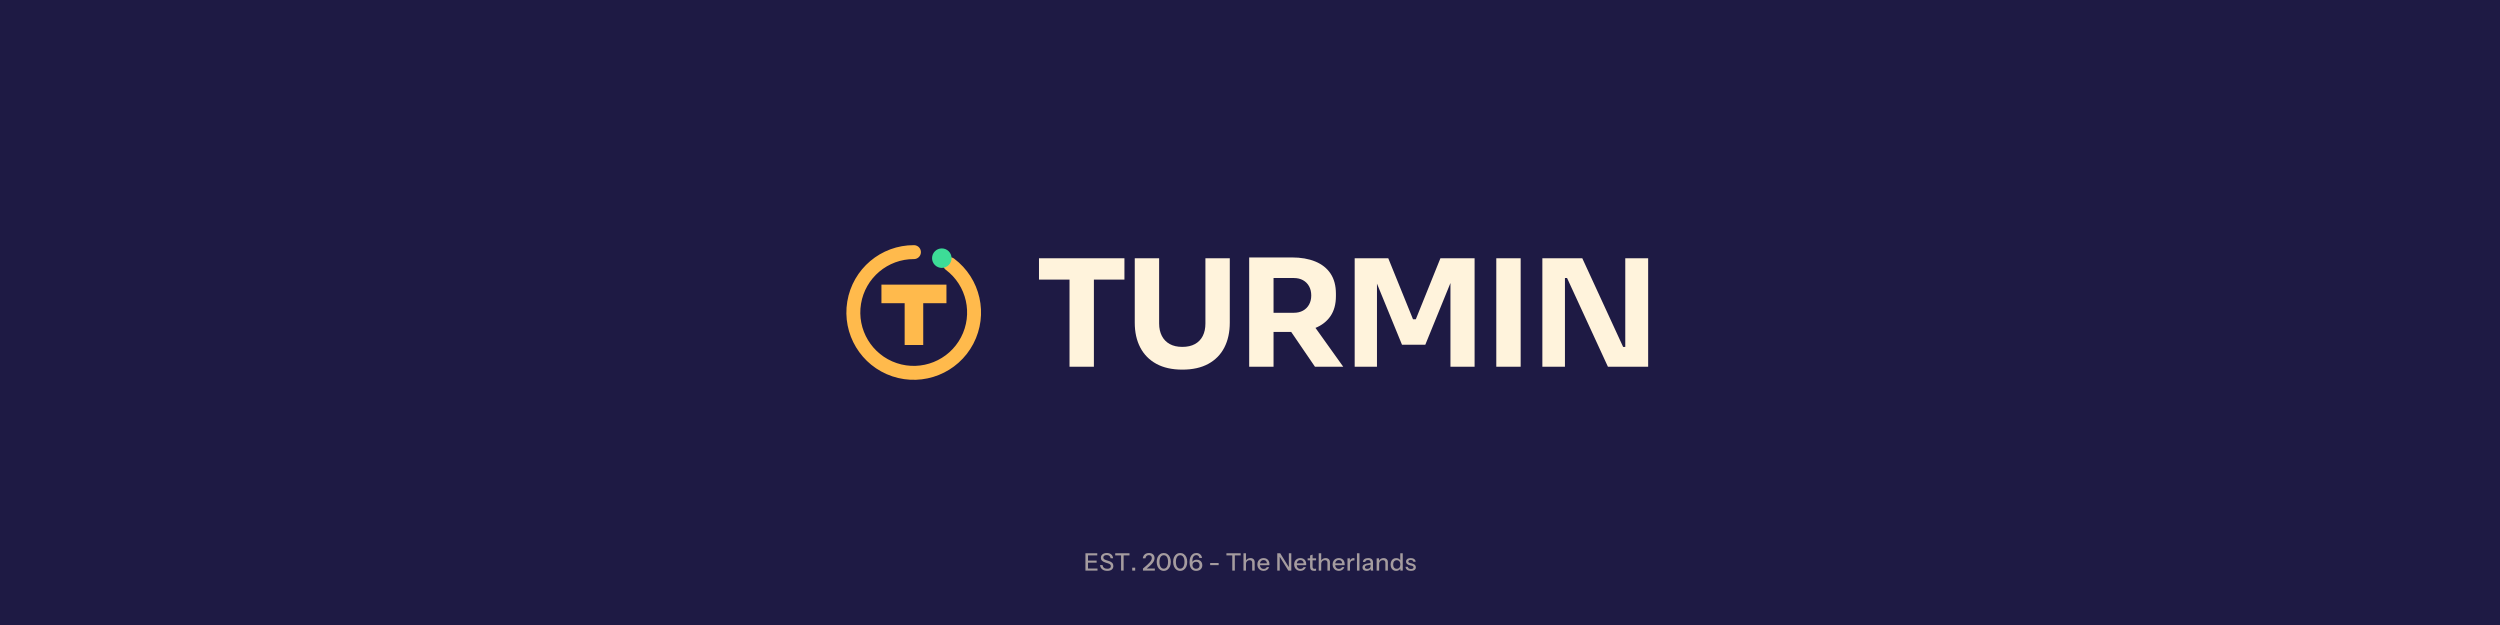
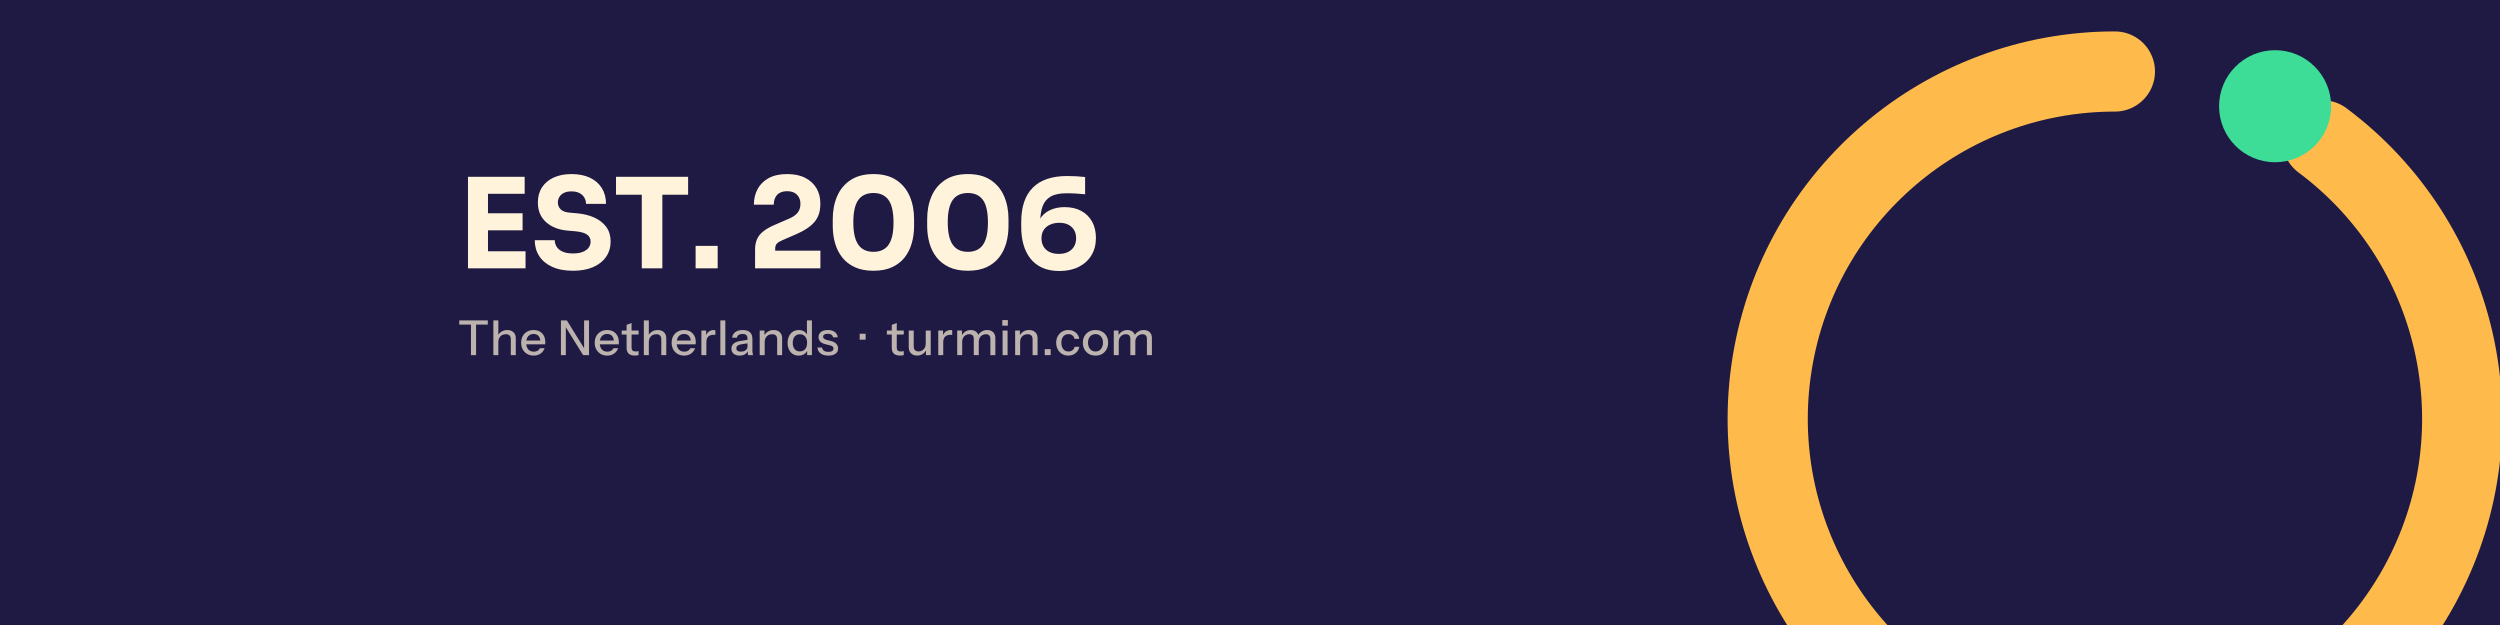
<svg xmlns="http://www.w3.org/2000/svg" viewBox="0 0 1584 396" width="1584" height="396" role="img" aria-label="Turmin">
  <rect width="1584" height="396" fill="#1E1A44" />
-   <g transform="translate(532.00 150.92) scale(0.09415)">
-     <g transform="translate(0.00 0.00) scale(15.625)">
-       <path fill="none" stroke="#FFBA4C" stroke-width="6" stroke-linecap="round" d="M47.5 11.2A26 26 0 1 1 32 6" />
-       <circle cx="44" cy="8.6" r="4.2" fill="#3DDC97" />
-       <path fill="#FFBA4C" d="M18 20H46V28H36V46H28V28H18Z" />
-     </g>
-     <path fill="#FFF3DC" transform="translate(1320 865.0)" d="M227.0 0.0V-606.5H391.0V0.0ZM21.5 -586.5V-730.0H596.5V-586.5ZM986.25 19.5Q882.75 19.5 811.5 -19.375Q740.25 -58.25 703.125 -129.25Q666.0 -200.25 666.0 -296.75V-730.0H830.0V-290.75Q830.0 -243.25 848.25 -207.625Q866.5 -172.0 901.25 -152.75Q936.0 -133.5 986.25 -133.5Q1036.5 -133.5 1071.125 -152.625Q1105.75 -171.75 1123.625 -207.0Q1141.5 -242.25 1141.5 -290.75V-730.0H1305.5V-296.75Q1305.5 -200.25 1268.875 -129.25Q1232.25 -58.25 1161.125 -19.375Q1090.0 19.5 986.25 19.5ZM1436.0 0.0V-735.5H1600.0V0.0ZM1878.75 0.0 1664.5 -313.75H1844.75L2069.0 0.0ZM1555.5 -234.0V-363.0H1735.75Q1772.0 -363.0 1798.25 -377.5Q1824.5 -392.0 1839.125 -418.375Q1853.75 -444.75 1853.75 -479.5Q1853.75 -515.0 1839.125 -541.375Q1824.5 -567.75 1798.25 -582.375Q1772.0 -597.0 1735.75 -597.0H1555.5V-735.5H1723.0Q1814.25 -735.5 1881.0 -708.125Q1947.75 -680.75 1983.75 -626.625Q2019.75 -572.5 2019.75 -491.25V-475.25Q2019.75 -394.0 1983.25 -340.625Q1946.75 -287.25 1880.5 -260.625Q1814.25 -234.0 1723.0 -234.0ZM2146.0 0.0V-730.0H2372.0L2538.5 -319.5H2557.5L2723.0 -730.0H2953.0V0.0H2790.5V-623.0L2814.0 -621.0L2621.25 -148.0H2464.5L2270.75 -621.0L2296.0 -623.0V0.0ZM3099.0 0.0V-730.0H3263.0V0.0ZM3409.0 0.0V-730.0H3677.75L3952.75 -133.0H3987.0L3967.0 -115.0V-730.0H4121.0V0.0H3850.25L3575.25 -597.0H3541.0L3561.0 -615.0V0.0Z" />
-   </g>
-   <path fill="#FFF3DC" fill-opacity="0.6" transform="translate(686.60 361.55) scale(0.01528)" d="M74.001 0.0V-720.0H179.999V0.0ZM126 0.0V-87.332H574V0.0ZM126 -329.334V-416H538.333V-329.334ZM126 -632.668V-720.0H564.666V-632.668ZM979.333 9.0Q848.667 9.0 771 -53.167Q693.334 -115.333 680 -230.0H782.666Q792.332 -155.333 843.332 -116.166Q894.333 -76.999 981 -76.999Q1053.667 -76.999 1091.167 -103.999Q1128.667 -130.999 1128.667 -181.333Q1128.667 -225.667 1104 -252.167Q1079.333 -278.667 1025 -295.667L899.667 -336.001Q804 -367.001 758.834 -414.167Q713.667 -461.334 713.667 -533.334Q713.667 -593.667 744.167 -637.833Q774.667 -682 830.333 -706.5Q886 -731.0 960 -731.0Q1073.999 -731.0 1142.332 -673.5Q1210.665 -616 1220.665 -514.0H1118Q1106 -581.667 1066.167 -613.334Q1026.333 -645.001 955.666 -645.001Q890.333 -645.001 853.332 -619.001Q816.332 -593 816.332 -546.333Q816.332 -507.666 840.666 -482.5Q864.999 -457.333 922.333 -438.999L1052.999 -396.666Q1144.332 -367.666 1187.832 -317.833Q1231.332 -267.999 1231.332 -191.666Q1231.332 -95.666 1165.332 -43.333Q1099.333 9.0 979.333 9.0ZM1552 0.0V-632.668H1309V-720.0H1900.999V-632.668H1657.999V0.0ZM2013.667 0.0V-123.665H2137.332V0.0ZM2460 0.0V-86.666Q2565 -172.999 2635.501 -237.166Q2706.001 -301.333 2748.167 -351Q2790.334 -400.666 2808.334 -442Q2826.334 -483.333 2826.334 -523.667Q2826.334 -579.667 2793.834 -611.167Q2761.334 -642.668 2704 -642.668Q2644.666 -642.668 2607.666 -608.334Q2570.666 -574 2562.332 -511.0H2453.667Q2464 -610.333 2531.667 -670.167Q2599.333 -730.0 2710 -730.0Q2816 -730.0 2877.666 -674.167Q2939.333 -618.334 2939.333 -520.334Q2939.333 -469.667 2920.833 -420.334Q2902.333 -371 2859.999 -317.333Q2817.666 -263.667 2747.499 -199.166Q2677.332 -134.666 2573.332 -52.999L2548.332 -87.332H2951.999V0.0ZM3321.667 10.0Q3235 10.0 3169.167 -37.5Q3103.334 -85.0 3066.334 -169.5Q3029.334 -254.0 3029.334 -363.0Q3029.334 -472.0 3066 -554.5Q3102.667 -637.0 3168.833 -683.5Q3235 -730.0 3321.667 -730.0Q3408.666 -730.0 3474.333 -683.5Q3539.999 -637.0 3576.999 -554.5Q3613.999 -472.0 3613.999 -363.0Q3613.999 -253.0 3576.999 -169.0Q3539.999 -85.0 3474.166 -37.5Q3408.333 10.0 3321.667 10.0ZM3321.667 -80.666Q3379.333 -80.666 3419 -116.332Q3458.667 -151.999 3479.334 -215.666Q3500.001 -279.333 3500.001 -364.0Q3500.001 -448.001 3479.667 -510.001Q3459.334 -572.001 3419.667 -605.668Q3380 -639.334 3321.667 -639.334Q3263.333 -639.334 3223.666 -605.168Q3183.999 -571.001 3163.666 -509.334Q3143.332 -447.667 3143.332 -364.0Q3143.332 -278.999 3163.999 -214.999Q3184.666 -150.999 3224.499 -115.832Q3264.333 -80.666 3321.667 -80.666ZM4002.667 10.0Q3916 10.0 3850.167 -37.5Q3784.334 -85.0 3747.334 -169.5Q3710.334 -254.0 3710.334 -363.0Q3710.334 -472.0 3747 -554.5Q3783.667 -637.0 3849.833 -683.5Q3916 -730.0 4002.667 -730.0Q4089.666 -730.0 4155.333 -683.5Q4220.999 -637.0 4257.999 -554.5Q4294.999 -472.0 4294.999 -363.0Q4294.999 -253.0 4257.999 -169.0Q4220.999 -85.0 4155.166 -37.5Q4089.333 10.0 4002.667 10.0ZM4002.667 -80.666Q4060.333 -80.666 4100 -116.332Q4139.667 -151.999 4160.334 -215.666Q4181.001 -279.333 4181.001 -364.0Q4181.001 -448.001 4160.667 -510.001Q4140.334 -572.001 4100.667 -605.668Q4061 -639.334 4002.667 -639.334Q3944.333 -639.334 3904.666 -605.168Q3864.999 -571.001 3844.666 -509.334Q3824.332 -447.667 3824.332 -364.0Q3824.332 -278.999 3844.999 -214.999Q3865.666 -150.999 3905.499 -115.832Q3945.333 -80.666 4002.667 -80.666ZM4666.333 10.0Q4534.333 10.0 4462.834 -82.5Q4391.334 -175.0 4391.334 -348Q4391.334 -468.333 4425.5 -553.833Q4459.667 -639.333 4523.333 -684.667Q4587 -730.0 4674 -730.0Q4770.333 -730.0 4832.499 -676.167Q4894.666 -622.333 4908.332 -527.667H4798.667Q4791 -583.667 4757.5 -613.167Q4724.0 -642.668 4673 -642.668Q4589.333 -642.668 4546.999 -571.001Q4504.666 -499.334 4504.666 -354.0V-289.0L4478.999 -298.0Q4488.666 -345.333 4518.666 -380.333Q4548.666 -415.333 4593.499 -434.667Q4638.333 -454.0 4691.333 -454.0Q4759.999 -454.0 4811.333 -424.833Q4862.666 -395.667 4891.499 -343.5Q4920.333 -291.333 4920.333 -221.667Q4920.333 -152 4888.499 -99.667Q4856.666 -47.333 4799.666 -18.667Q4742.666 10.0 4666.333 10.0ZM4664.667 -77.332Q4727 -77.332 4766.501 -115.833Q4806.001 -154.333 4806.001 -222Q4806.001 -291.667 4767.167 -330.167Q4728.334 -368.668 4662.667 -368.668Q4598.666 -368.668 4555.666 -331.834Q4512.666 -295 4512.666 -228.667Q4512.666 -183 4532.833 -148.833Q4552.999 -114.666 4587.5 -95.999Q4622 -77.332 4664.667 -77.332ZM5245.334 -226.667V-317.333H5598.0V-226.667ZM6163 0.0V-632.668H5920V-720.0H6511.999V-632.668H6268.999V0.0ZM6627.334 0.0V-720.0H6730.666V0.0ZM6989.001 0.0V-328Q6989.001 -380.667 6962.5 -407.001Q6936 -433.334 6884.333 -433.334Q6839.333 -433.334 6804.499 -413.334Q6769.666 -393.334 6750.166 -358.001Q6730.666 -322.667 6730.666 -275.333L6717.666 -397.0Q6743.332 -453.667 6795.166 -486.833Q6846.999 -520.0 6915.999 -520.0Q6997.666 -520.0 7044.999 -473.833Q7092.333 -427.667 7092.333 -351.667V0.0ZM7462.666 10.0Q7385.667 10.0 7327.333 -24.167Q7269 -58.333 7236.167 -118.333Q7203.334 -178.333 7203.334 -256.333Q7203.334 -334.667 7235.834 -394.167Q7268.334 -453.667 7327 -486.833Q7385.667 -520.0 7462.333 -520.0Q7536 -520.0 7590.333 -488.667Q7644.666 -457.333 7674.333 -401Q7703.999 -344.667 7703.999 -268.333Q7703.999 -256.334 7703.333 -245.834Q7702.666 -235.334 7700.666 -224H7272.667V-301.666H7627.668L7601.668 -270.999Q7601.668 -353.0 7564.834 -395.834Q7528 -438.667 7461.667 -438.667Q7391.333 -438.667 7349.499 -390.334Q7307.666 -342 7307.666 -256Q7307.666 -169.333 7349.499 -120.333Q7391.333 -71.333 7465 -71.333Q7509.667 -71.333 7543 -89.666Q7576.334 -108 7592.001 -143.667H7689.666Q7664.666 -72.333 7605.499 -31.167Q7546.333 10.0 7462.666 10.0ZM8028.001 0.0V-720.0H8150.998L8533 -104.001L8508.668 -98.667V-720.0H8610.666V0.0H8487.669L8105.667 -615.999L8129.999 -621.333V0.0ZM8987.666 10.0Q8910.667 10.0 8852.333 -24.167Q8794 -58.333 8761.167 -118.333Q8728.334 -178.333 8728.334 -256.333Q8728.334 -334.667 8760.834 -394.167Q8793.334 -453.667 8852 -486.833Q8910.667 -520.0 8987.333 -520.0Q9061 -520.0 9115.333 -488.667Q9169.666 -457.333 9199.333 -401Q9228.999 -344.667 9228.999 -268.333Q9228.999 -256.334 9228.333 -245.834Q9227.666 -235.334 9225.666 -224H8797.667V-301.666H9152.668L9126.668 -270.999Q9126.668 -353.0 9089.834 -395.834Q9053 -438.667 8986.667 -438.667Q8916.333 -438.667 8874.499 -390.334Q8832.666 -342 8832.666 -256Q8832.666 -169.333 8874.499 -120.333Q8916.333 -71.333 8990 -71.333Q9034.667 -71.333 9068 -89.666Q9101.334 -108 9117.001 -143.667H9214.666Q9189.666 -72.333 9130.499 -31.167Q9071.333 10.0 8987.666 10.0ZM9562 9.667Q9472.667 9.667 9431.167 -31.833Q9389.667 -73.333 9389.667 -154.333V-627.333L9492.999 -666V-153.333Q9492.999 -113.332 9513.999 -94.332Q9534.999 -75.332 9581.666 -75.332Q9599.999 -75.332 9613.999 -77.999Q9627.999 -80.666 9638.333 -84.666V-1.333Q9627.333 3.667 9607.166 6.667Q9587 9.667 9562 9.667ZM9288 -426.668V-510.0H9638.333V-426.668ZM9747.334 0.0V-720.0H9850.666V0.0ZM10109.001 0.0V-328Q10109.001 -380.667 10082.5 -407.001Q10056 -433.334 10004.333 -433.334Q9959.333 -433.334 9924.499 -413.334Q9889.666 -393.334 9870.166 -358.001Q9850.666 -322.667 9850.666 -275.333L9837.666 -397.0Q9863.332 -453.667 9915.166 -486.833Q9966.999 -520.0 10035.999 -520.0Q10117.666 -520.0 10164.999 -473.833Q10212.333 -427.667 10212.333 -351.667V0.0ZM10582.666 10.0Q10505.667 10.0 10447.333 -24.167Q10389 -58.333 10356.167 -118.333Q10323.334 -178.333 10323.334 -256.333Q10323.334 -334.667 10355.834 -394.167Q10388.334 -453.667 10447 -486.833Q10505.667 -520.0 10582.333 -520.0Q10656 -520.0 10710.333 -488.667Q10764.666 -457.333 10794.333 -401Q10823.999 -344.667 10823.999 -268.333Q10823.999 -256.334 10823.333 -245.834Q10822.666 -235.334 10820.666 -224H10392.667V-301.666H10747.668L10721.668 -270.999Q10721.668 -353.0 10684.834 -395.834Q10648 -438.667 10581.667 -438.667Q10511.333 -438.667 10469.499 -390.334Q10427.666 -342 10427.666 -256Q10427.666 -169.333 10469.499 -120.333Q10511.333 -71.333 10585 -71.333Q10629.667 -71.333 10663 -89.666Q10696.334 -108 10712.001 -143.667H10809.666Q10784.666 -72.333 10725.499 -31.167Q10666.333 10.0 10582.666 10.0ZM10940.334 0.0V-510.0H11039.332V-383.333H11043.666V0.0ZM11043.666 -266.0 11030.666 -387.0Q11048.666 -452.0 11092.999 -486.0Q11137.333 -520.0 11197.666 -520.0Q11220.666 -520.0 11229.666 -516.0V-418.001Q11224.666 -420.001 11215.666 -420.501Q11206.666 -421.001 11193.666 -421.001Q11118.999 -421.001 11081.332 -382.168Q11043.666 -343.334 11043.666 -266.0ZM11333.334 0.0V-720.0H11436.666V0.0ZM11909 0.0Q11904.334 -18.667 11902.5 -41.667Q11900.667 -64.666 11900.667 -98.333H11896V-341.333Q11896 -390.334 11871.5 -414.501Q11847 -438.667 11794.333 -438.667Q11742.999 -438.667 11712.499 -418.667Q11681.999 -398.667 11676.999 -361.667H11578Q11584.667 -434 11643.0 -477Q11701.333 -520.0 11798 -520.0Q11897.999 -520.0 11947.999 -473.667Q11997.999 -427.333 11997.999 -336.667V-98.333Q11997.999 -75.333 12001.165 -51.167Q12004.332 -27 12010.332 0.0ZM11733 10.0Q11655 10.0 11609 -28.5Q11563 -67.0 11563 -133Q11563 -201.333 11611.5 -240.5Q11660 -279.666 11750.666 -294L11919 -321V-248L11766.999 -224.334Q11716.332 -216.333 11690.666 -197Q11664.999 -177.667 11664.999 -141.666Q11664.999 -107.333 11688.666 -89.666Q11712.332 -71.999 11757 -71.999Q11817.333 -71.999 11856.667 -100.833Q11896 -129.666 11896 -173.666L11909.334 -99.667Q11891.334 -46.667 11845.334 -18.333Q11799.334 10.0 11733 10.0ZM12149.334 0.0V-510.0H12248.332V-390.0H12252.666V0.0ZM12511.001 0.0V-328Q12511.001 -380.667 12484.5 -407.001Q12458 -433.334 12406.333 -433.334Q12361.333 -433.334 12326.499 -413.334Q12291.666 -393.334 12272.166 -358.001Q12252.666 -322.667 12252.666 -275.333L12239.666 -397.0Q12265.332 -453.667 12317.166 -486.833Q12368.999 -520.0 12437.999 -520.0Q12519.666 -520.0 12566.999 -473.833Q12614.333 -427.667 12614.333 -351.667V0.0ZM13133.001 0.0V-117L13143.001 -114.333Q13127 -57.333 13076.834 -23.667Q13026.667 10.0 12957 10.0Q12887.667 10.0 12836.167 -22.833Q12784.667 -55.667 12756.334 -114.667Q12728 -173.667 12728 -253.0Q12728 -333.333 12757 -393.333Q12786 -453.333 12838.167 -486.333Q12890.334 -519.333 12960.334 -519.333Q13032.667 -519.333 13080.5 -484.667Q13128.334 -450 13143.001 -387.667L13128.667 -386V-720.0H13231.999V0.0ZM12983 -76.666Q13052 -76.666 13092 -124.166Q13132.001 -171.666 13132.001 -255.667Q13132.001 -338.334 13091.5 -385.501Q13051 -432.668 12982.333 -432.668Q12914.333 -432.668 12874.499 -385.334Q12834.666 -338 12834.666 -253.333Q12834.666 -170 12874.499 -123.333Q12914.333 -76.666 12983 -76.666ZM13572.333 10.0Q13472.333 10.0 13413 -34Q13353.667 -78 13346.334 -157.667H13442.333Q13448.666 -113.666 13482.499 -90.499Q13516.333 -67.333 13573.666 -67.333Q13624.667 -67.333 13651.833 -85.166Q13679 -103 13679 -136Q13679 -159.667 13663.5 -176.167Q13648 -192.667 13603 -203.667L13521 -223.334Q13444 -241.667 13406.334 -279.5Q13368.667 -317.334 13368.667 -372.334Q13368.667 -441 13420.334 -480.5Q13472 -520.0 13562 -520.0Q13650.999 -520.0 13705.666 -479.833Q13760.332 -439.667 13766.999 -368.333H13671Q13665 -404.334 13636.333 -423.501Q13607.667 -442.667 13559 -442.667Q13513 -442.667 13488.499 -426.501Q13463.999 -410.334 13463.999 -380.667Q13463.999 -357.333 13482.333 -341.166Q13500.666 -325 13543.666 -313.666L13627.666 -292.666Q13700.666 -274.666 13737.832 -234.166Q13774.999 -193.666 13774.999 -137.333Q13774.999 -67.667 13721.499 -28.833Q13667.999 10.0 13572.333 10.0Z" />
+   <path fill="none" stroke="#FFBA4C" stroke-width="50.8" stroke-linecap="round" d="M1471.5 88.9A220 220 0 1 1 1340.0 45.3" />
+   <circle cx="1441.5" cy="67.3" r="35.5" fill="#3DDC97" />
+   <path fill="#FFF3DC" transform="translate(290 170) scale(0.07945)" d="M82.0 0.0V-730.0H241.5V0.0ZM221.5 0.0V-136.0H541.0V0.0ZM221.5 -303.0V-439.0H517.5V-303.0ZM221.5 -594.0V-730.0H534.0V-594.0ZM920.25 19.5Q821.0 19.5 752.875 -12.0Q684.75 -43.5 649.625 -98.375Q614.5 -153.25 614.5 -224.0H774.0Q774.0 -196.25 789.25 -171.875Q804.5 -147.5 836.625 -133.0Q868.75 -118.5 920.25 -118.5Q966.0 -118.5 997.125 -130.875Q1028.25 -143.25 1044.125 -164.625Q1060.0 -186.0 1060.0 -214.0Q1060.0 -249.25 1030.0 -269.75Q1000.0 -290.25 933.25 -295.75L877.75 -300.5Q768.75 -310.0 704.0 -368.75Q639.25 -427.5 639.25 -524.5Q639.25 -595.25 672.5 -646.0Q705.75 -696.75 766.0 -724.125Q826.25 -751.5 907.75 -751.5Q994.25 -751.5 1055.625 -722.0Q1117.0 -692.5 1149.875 -639.0Q1182.75 -585.5 1182.75 -514.0H1023.25Q1023.25 -540.75 1010.125 -563.5Q997.0 -586.25 971.375 -599.875Q945.75 -613.5 907.75 -613.5Q871.75 -613.5 847.5 -601.625Q823.25 -589.75 811.0 -569.375Q798.75 -549.0 798.75 -524.5Q798.75 -493.5 820.75 -470.75Q842.75 -448.0 893.25 -443.75L948.75 -439.0Q1029.0 -432.25 1089.875 -404.5Q1150.75 -376.75 1185.125 -329.375Q1219.5 -282.0 1219.5 -214.0Q1219.5 -144.0 1183.125 -91.25Q1146.75 -38.5 1079.875 -9.5Q1013.0 19.5 920.25 19.5ZM1468.0 0.0V-606.5H1632.0V0.0ZM1262.5 -586.5V-730.0H1837.5V-586.5ZM1897.25 0.0V-179.0H2073.25V0.0ZM2371.5 0.0V-150.0Q2371.5 -197.0 2387.0 -232.125Q2402.5 -267.25 2436.875 -294.625Q2471.25 -322.0 2527.25 -346.0L2644.75 -397.0Q2689.5 -416.25 2711.375 -444.125Q2733.25 -472.0 2733.25 -515.0Q2733.25 -558.75 2705.875 -586.875Q2678.5 -615.0 2627.0 -615.0Q2575.0 -615.0 2547.75 -586.125Q2520.5 -557.25 2520.5 -507.5H2362.0Q2362.0 -577.25 2391.875 -632.5Q2421.75 -687.75 2480.625 -719.625Q2539.5 -751.5 2627.0 -751.5Q2713.75 -751.5 2772.5 -720.75Q2831.25 -690.0 2861.5 -637.875Q2891.75 -585.75 2891.75 -521.25V-508.75Q2891.75 -425.25 2845.875 -370.5Q2800.0 -315.75 2704.25 -274.0L2586.75 -223.0Q2557.25 -210.25 2544.625 -196.0Q2532.0 -181.75 2532.0 -158.0V-108.0L2493.25 -140.5H2892.5V0.0ZM3315.75 19.5Q3228.5 19.5 3166.875 -9.0Q3105.25 -37.5 3066.375 -86.875Q3027.5 -136.25 3009.25 -200.75Q2991.0 -265.25 2991.0 -336.5V-393.5Q2991.0 -493.75 3025.875 -574.75Q3060.75 -655.75 3132.875 -703.625Q3205.0 -751.5 3315.75 -751.5Q3426.5 -751.5 3498.125 -703.625Q3569.75 -655.75 3604.625 -574.75Q3639.5 -493.75 3639.5 -393.5V-336.5Q3639.5 -265.25 3621.25 -200.75Q3603.0 -136.25 3564.5 -86.875Q3526.0 -37.5 3464.5 -9.0Q3403.0 19.5 3315.75 19.5ZM3315.75 -131.5Q3397.25 -131.5 3436.375 -188.125Q3475.5 -244.75 3475.5 -364.0Q3475.5 -490.25 3435.375 -545.375Q3395.25 -600.5 3315.75 -600.5Q3235.25 -600.5 3195.125 -545.375Q3155.0 -490.25 3155.0 -366.0Q3155.0 -245.75 3194.625 -188.625Q3234.25 -131.5 3315.75 -131.5ZM4068.75 19.5Q3981.5 19.5 3919.875 -9.0Q3858.25 -37.5 3819.375 -86.875Q3780.5 -136.25 3762.25 -200.75Q3744.0 -265.25 3744.0 -336.5V-393.5Q3744.0 -493.75 3778.875 -574.75Q3813.75 -655.75 3885.875 -703.625Q3958.0 -751.5 4068.75 -751.5Q4179.5 -751.5 4251.125 -703.625Q4322.75 -655.75 4357.625 -574.75Q4392.5 -493.75 4392.5 -393.5V-336.5Q4392.5 -265.25 4374.25 -200.75Q4356.0 -136.25 4317.5 -86.875Q4279.0 -37.5 4217.5 -9.0Q4156.0 19.5 4068.75 19.5ZM4068.75 -131.5Q4150.25 -131.5 4189.375 -188.125Q4228.5 -244.75 4228.5 -364.0Q4228.5 -490.25 4188.375 -545.375Q4148.25 -600.5 4068.75 -600.5Q3988.25 -600.5 3948.125 -545.375Q3908.0 -490.25 3908.0 -366.0Q3908.0 -245.75 3947.625 -188.625Q3987.25 -131.5 4068.75 -131.5ZM4798.75 21.5Q4718.0 21.5 4660.0 -5.375Q4602.0 -32.25 4565.25 -80.375Q4528.5 -128.5 4511.25 -191.875Q4494.0 -255.25 4494.0 -327.25V-369.25Q4494.0 -551.25 4586.75 -643.625Q4679.5 -736.0 4860.5 -736.0Q4898.0 -736.0 4934.0 -734.0Q4970.0 -732.0 5003.5 -728.0V-590.5Q4970.5 -593.75 4932.75 -596.125Q4895.0 -598.5 4855.0 -598.5Q4774.5 -598.5 4728.625 -572.0Q4682.75 -545.5 4663.875 -492.875Q4645.0 -440.25 4645.0 -361.5V-285.75L4609.0 -262.0Q4610.0 -337.25 4639.5 -387.375Q4669.0 -437.5 4720.875 -462.75Q4772.75 -488.0 4840.5 -488.0Q4917.75 -488.0 4973.625 -457.25Q5029.5 -426.5 5059.625 -371.5Q5089.75 -316.5 5089.75 -242.0Q5089.75 -162.75 5053.625 -103.375Q5017.5 -44.0 4952.125 -11.25Q4886.75 21.5 4798.75 21.5ZM4794.25 -115.0Q4838.0 -115.0 4868.625 -130.75Q4899.25 -146.5 4915.5 -174.375Q4931.75 -202.25 4931.75 -239.0Q4931.75 -276.5 4916.0 -304.125Q4900.25 -331.75 4870.375 -347.375Q4840.5 -363.0 4798.25 -363.0Q4759.25 -363.0 4726.625 -349.25Q4694.0 -335.5 4674.75 -308.0Q4655.5 -280.5 4655.5 -238.75Q4655.5 -203.0 4671.25 -175.0Q4687.0 -147.0 4717.875 -131.0Q4748.75 -115.0 4794.25 -115.0Z" />
+   <path fill="#FFF3DC" fill-opacity=".7" transform="translate(290 225) scale(0.03056)" d="M275 0.0V-632.668H32V-720.0H623.999V-632.668H380.999V0.0ZM739.334 0.0V-720.0H842.666V0.0ZM1101.001 0.0V-328Q1101.001 -380.667 1074.5 -407.001Q1048 -433.334 996.333 -433.334Q951.333 -433.334 916.499 -413.334Q881.666 -393.334 862.166 -358.001Q842.666 -322.667 842.666 -275.333L829.666 -397.0Q855.332 -453.667 907.166 -486.833Q958.999 -520.0 1027.999 -520.0Q1109.666 -520.0 1156.999 -473.833Q1204.333 -427.667 1204.333 -351.667V0.0ZM1574.666 10.0Q1497.667 10.0 1439.333 -24.167Q1381 -58.333 1348.167 -118.333Q1315.334 -178.333 1315.334 -256.333Q1315.334 -334.667 1347.834 -394.167Q1380.334 -453.667 1439 -486.833Q1497.667 -520.0 1574.333 -520.0Q1648 -520.0 1702.333 -488.667Q1756.666 -457.333 1786.333 -401Q1815.999 -344.667 1815.999 -268.333Q1815.999 -256.334 1815.333 -245.834Q1814.666 -235.334 1812.666 -224H1384.667V-301.666H1739.668L1713.668 -270.999Q1713.668 -353.0 1676.834 -395.834Q1640 -438.667 1573.667 -438.667Q1503.333 -438.667 1461.499 -390.334Q1419.666 -342 1419.666 -256Q1419.666 -169.333 1461.499 -120.333Q1503.333 -71.333 1577 -71.333Q1621.667 -71.333 1655 -89.666Q1688.334 -108 1704.001 -143.667H1801.666Q1776.666 -72.333 1717.499 -31.167Q1658.333 10.0 1574.666 10.0ZM2140.001 0.0V-720.0H2262.998L2645 -104.001L2620.668 -98.667V-720.0H2722.666V0.0H2599.669L2217.667 -615.999L2241.999 -621.333V0.0ZM3099.666 10.0Q3022.667 10.0 2964.333 -24.167Q2906 -58.333 2873.167 -118.333Q2840.334 -178.333 2840.334 -256.333Q2840.334 -334.667 2872.834 -394.167Q2905.334 -453.667 2964 -486.833Q3022.667 -520.0 3099.333 -520.0Q3173 -520.0 3227.333 -488.667Q3281.666 -457.333 3311.333 -401Q3340.999 -344.667 3340.999 -268.333Q3340.999 -256.334 3340.333 -245.834Q3339.666 -235.334 3337.666 -224H2909.667V-301.666H3264.668L3238.668 -270.999Q3238.668 -353.0 3201.834 -395.834Q3165 -438.667 3098.667 -438.667Q3028.333 -438.667 2986.499 -390.334Q2944.666 -342 2944.666 -256Q2944.666 -169.333 2986.499 -120.333Q3028.333 -71.333 3102 -71.333Q3146.667 -71.333 3180 -89.666Q3213.334 -108 3229.001 -143.667H3326.666Q3301.666 -72.333 3242.499 -31.167Q3183.333 10.0 3099.666 10.0ZM3674 9.667Q3584.667 9.667 3543.167 -31.833Q3501.667 -73.333 3501.667 -154.333V-627.333L3604.999 -666V-153.333Q3604.999 -113.332 3625.999 -94.332Q3646.999 -75.332 3693.666 -75.332Q3711.999 -75.332 3725.999 -77.999Q3739.999 -80.666 3750.333 -84.666V-1.333Q3739.333 3.667 3719.166 6.667Q3699 9.667 3674 9.667ZM3400 -426.668V-510.0H3750.333V-426.668ZM3859.334 0.0V-720.0H3962.666V0.0ZM4221.001 0.0V-328Q4221.001 -380.667 4194.5 -407.001Q4168 -433.334 4116.333 -433.334Q4071.333 -433.334 4036.499 -413.334Q4001.666 -393.334 3982.166 -358.001Q3962.666 -322.667 3962.666 -275.333L3949.666 -397.0Q3975.332 -453.667 4027.166 -486.833Q4078.999 -520.0 4147.999 -520.0Q4229.666 -520.0 4276.999 -473.833Q4324.333 -427.667 4324.333 -351.667V0.0ZM4694.666 10.0Q4617.667 10.0 4559.333 -24.167Q4501 -58.333 4468.167 -118.333Q4435.334 -178.333 4435.334 -256.333Q4435.334 -334.667 4467.834 -394.167Q4500.334 -453.667 4559 -486.833Q4617.667 -520.0 4694.333 -520.0Q4768 -520.0 4822.333 -488.667Q4876.666 -457.333 4906.333 -401Q4935.999 -344.667 4935.999 -268.333Q4935.999 -256.334 4935.333 -245.834Q4934.666 -235.334 4932.666 -224H4504.667V-301.666H4859.668L4833.668 -270.999Q4833.668 -353.0 4796.834 -395.834Q4760 -438.667 4693.667 -438.667Q4623.333 -438.667 4581.499 -390.334Q4539.666 -342 4539.666 -256Q4539.666 -169.333 4581.499 -120.333Q4623.333 -71.333 4697 -71.333Q4741.667 -71.333 4775 -89.666Q4808.334 -108 4824.001 -143.667H4921.666Q4896.666 -72.333 4837.499 -31.167Q4778.333 10.0 4694.666 10.0ZM5052.334 0.0V-510.0H5151.332V-383.333H5155.666V0.0ZM5155.666 -266.0 5142.666 -387.0Q5160.666 -452.0 5204.999 -486.0Q5249.333 -520.0 5309.666 -520.0Q5332.666 -520.0 5341.666 -516.0V-418.001Q5336.666 -420.001 5327.666 -420.501Q5318.666 -421.001 5305.666 -421.001Q5230.999 -421.001 5193.332 -382.168Q5155.666 -343.334 5155.666 -266.0ZM5445.334 0.0V-720.0H5548.666V0.0ZM6021 0.0Q6016.334 -18.667 6014.5 -41.667Q6012.667 -64.666 6012.667 -98.333H6008V-341.333Q6008 -390.334 5983.5 -414.501Q5959 -438.667 5906.333 -438.667Q5854.999 -438.667 5824.499 -418.667Q5793.999 -398.667 5788.999 -361.667H5690Q5696.667 -434 5755.0 -477Q5813.333 -520.0 5910 -520.0Q6009.999 -520.0 6059.999 -473.667Q6109.999 -427.333 6109.999 -336.667V-98.333Q6109.999 -75.333 6113.165 -51.167Q6116.332 -27 6122.332 0.0ZM5845 10.0Q5767 10.0 5721 -28.5Q5675 -67.0 5675 -133Q5675 -201.333 5723.5 -240.5Q5772 -279.666 5862.666 -294L6031 -321V-248L5878.999 -224.334Q5828.332 -216.333 5802.666 -197Q5776.999 -177.667 5776.999 -141.666Q5776.999 -107.333 5800.666 -89.666Q5824.332 -71.999 5869 -71.999Q5929.333 -71.999 5968.667 -100.833Q6008 -129.666 6008 -173.666L6021.334 -99.667Q6003.334 -46.667 5957.334 -18.333Q5911.334 10.0 5845 10.0ZM6261.334 0.0V-510.0H6360.332V-390.0H6364.666V0.0ZM6623.001 0.0V-328Q6623.001 -380.667 6596.5 -407.001Q6570 -433.334 6518.333 -433.334Q6473.333 -433.334 6438.499 -413.334Q6403.666 -393.334 6384.166 -358.001Q6364.666 -322.667 6364.666 -275.333L6351.666 -397.0Q6377.332 -453.667 6429.166 -486.833Q6480.999 -520.0 6549.999 -520.0Q6631.666 -520.0 6678.999 -473.833Q6726.333 -427.667 6726.333 -351.667V0.0ZM7245.001 0.0V-117L7255.001 -114.333Q7239 -57.333 7188.834 -23.667Q7138.667 10.0 7069 10.0Q6999.667 10.0 6948.167 -22.833Q6896.667 -55.667 6868.334 -114.667Q6840 -173.667 6840 -253.0Q6840 -333.333 6869 -393.333Q6898 -453.333 6950.167 -486.333Q7002.334 -519.333 7072.334 -519.333Q7144.667 -519.333 7192.5 -484.667Q7240.334 -450 7255.001 -387.667L7240.667 -386V-720.0H7343.999V0.0ZM7095 -76.666Q7164 -76.666 7204 -124.166Q7244.001 -171.666 7244.001 -255.667Q7244.001 -338.334 7203.5 -385.501Q7163 -432.668 7094.333 -432.668Q7026.333 -432.668 6986.499 -385.334Q6946.666 -338 6946.666 -253.333Q6946.666 -170 6986.499 -123.333Q7026.333 -76.666 7095 -76.666ZM7684.333 10.0Q7584.333 10.0 7525 -34Q7465.667 -78 7458.334 -157.667H7554.333Q7560.666 -113.666 7594.499 -90.499Q7628.333 -67.333 7685.666 -67.333Q7736.667 -67.333 7763.833 -85.166Q7791 -103 7791 -136Q7791 -159.667 7775.5 -176.167Q7760 -192.667 7715 -203.667L7633 -223.334Q7556 -241.667 7518.334 -279.5Q7480.667 -317.334 7480.667 -372.334Q7480.667 -441 7532.334 -480.5Q7584 -520.0 7674 -520.0Q7762.999 -520.0 7817.666 -479.833Q7872.332 -439.667 7878.999 -368.333H7783Q7777 -404.334 7748.333 -423.501Q7719.667 -442.667 7671 -442.667Q7625 -442.667 7600.499 -426.501Q7575.999 -410.334 7575.999 -380.667Q7575.999 -357.333 7594.333 -341.166Q7612.666 -325 7655.666 -313.666L7739.666 -292.666Q7812.666 -274.666 7849.832 -234.166Q7886.999 -193.666 7886.999 -137.333Q7886.999 -67.667 7833.499 -28.833Q7779.999 10.0 7684.333 10.0ZM8334.0 -320.001V-443.666H8457.665V-320.001ZM9172 9.667Q9082.667 9.667 9041.167 -31.833Q8999.667 -73.333 8999.667 -154.333V-627.333L9102.999 -666V-153.333Q9102.999 -113.332 9123.999 -94.332Q9144.999 -75.332 9191.666 -75.332Q9209.999 -75.332 9223.999 -77.999Q9237.999 -80.666 9248.333 -84.666V-1.333Q9237.333 3.667 9217.166 6.667Q9197 9.667 9172 9.667ZM8898 -426.668V-510.0H9248.333V-426.668ZM9523 10.0Q9471.667 10.0 9432.834 -11.5Q9394 -33 9372.667 -71.167Q9351.334 -109.333 9351.334 -158.333V-510.0H9454.666V-182Q9454.666 -129.333 9480.666 -102.999Q9506.666 -76.666 9554.666 -76.666Q9598 -76.666 9631.333 -96.666Q9664.667 -116.666 9684.167 -152.499Q9703.667 -188.333 9703.667 -234.667L9716.667 -113.0Q9691.667 -56.667 9640.334 -23.333Q9589 10.0 9523 10.0ZM9708.001 0.0V-120.0H9703.667V-510.0H9806.999V0.0ZM9963.334 0.0V-510.0H10062.332V-383.333H10066.666V0.0ZM10066.666 -266.0 10053.666 -387.0Q10071.666 -452.0 10115.999 -486.0Q10160.333 -520.0 10220.666 -520.0Q10243.666 -520.0 10252.666 -516.0V-418.001Q10247.666 -420.001 10238.666 -420.501Q10229.666 -421.001 10216.666 -421.001Q10141.999 -421.001 10104.332 -382.168Q10066.666 -343.334 10066.666 -266.0ZM10356.334 0.0V-510.0H10455.332V-390.0H10459.666V0.0ZM10700 0.0V-333.334Q10700 -385.001 10675.834 -409.168Q10651.667 -433.334 10606.667 -433.334Q10565.333 -433.334 10531.833 -413.834Q10498.333 -394.334 10478.999 -359.5Q10459.666 -324.667 10459.666 -278L10446.666 -397.0Q10472.332 -453.667 10522.832 -486.833Q10573.333 -520.0 10636.332 -520.0Q10712.332 -520.0 10757.832 -476Q10803.332 -432 10803.332 -360V0.0ZM11043.667 0.0V-333.334Q11043.667 -385.001 11019.5 -409.168Q10995.334 -433.334 10950.333 -433.334Q10909 -433.334 10875.499 -413.834Q10841.999 -394.334 10822.666 -359.5Q10803.332 -324.667 10803.332 -278L10782.332 -397.0Q10807.999 -453.667 10860.499 -486.833Q10912.999 -520.0 10977.666 -520.0Q11054.666 -520.0 11100.832 -475.5Q11146.999 -431 11146.999 -356.667V0.0ZM11297.334 0.0V-510.0H11400.666V0.0ZM11291.667 -610.001V-726.666H11406.332V-610.001ZM11557.334 0.0V-510.0H11656.332V-390.0H11660.666V0.0ZM11919.001 0.0V-328Q11919.001 -380.667 11892.5 -407.001Q11866 -433.334 11814.333 -433.334Q11769.333 -433.334 11734.499 -413.334Q11699.666 -393.334 11680.166 -358.001Q11660.666 -322.667 11660.666 -275.333L11647.666 -397.0Q11673.332 -453.667 11725.166 -486.833Q11776.999 -520.0 11845.999 -520.0Q11927.666 -520.0 11974.999 -473.833Q12022.333 -427.667 12022.333 -351.667V0.0ZM12170.667 0.0V-123.665H12294.332V0.0ZM12660 10.0Q12586.667 10.0 12530 -24.333Q12473.334 -58.667 12440.834 -119Q12408.334 -179.333 12408.334 -256.333Q12408.334 -333.333 12440.834 -392.667Q12473.334 -452.0 12530 -486.0Q12586.667 -520.0 12659.333 -520.0Q12719.666 -520.0 12767.833 -497.167Q12815.999 -474.333 12847.166 -433Q12878.332 -391.667 12886.999 -336.334H12789.334Q12779 -381.334 12745.5 -408.334Q12712 -435.334 12661.333 -435.334Q12616.666 -435.334 12583.833 -413.334Q12550.999 -391.334 12532.999 -351.001Q12514.999 -310.667 12514.999 -256.333Q12514.999 -202 12532.999 -161Q12550.999 -119.999 12584.166 -97.332Q12617.333 -74.666 12662 -74.666Q12711.333 -74.666 12745.5 -101.333Q12779.667 -127.999 12790 -173H12887.666Q12878.332 -118.333 12846.499 -77Q12814.666 -35.667 12766.833 -12.833Q12719 10.0 12660 10.0ZM13223.333 10.0Q13145.333 10.0 13086.167 -24.5Q13027 -59 12994.167 -119.5Q12961.334 -180 12961.334 -257.0Q12961.334 -334.667 12994.5 -393.667Q13027.667 -452.667 13086.5 -486.333Q13145.333 -520.0 13223.333 -520.0Q13302.333 -520.0 13361.166 -486.333Q13419.999 -452.667 13452.666 -393.667Q13485.333 -334.667 13485.333 -257.0Q13485.333 -180 13452.499 -119.5Q13419.666 -59 13360.833 -24.5Q13302 10.0 13223.333 10.0ZM13223.333 -74.666Q13269.667 -74.666 13304.5 -97.666Q13339.334 -120.666 13359.001 -161.833Q13378.667 -203 13378.667 -258.0Q13378.667 -339.667 13335.5 -387.501Q13292.334 -435.334 13223.333 -435.334Q13154.999 -435.334 13111.499 -387.334Q13067.999 -339.334 13067.999 -258.0Q13067.999 -203 13087.666 -161.833Q13107.332 -120.666 13142.499 -97.666Q13177.666 -74.666 13223.333 -74.666ZM13602.334 0.0V-510.0H13701.332V-390.0H13705.666V0.0ZM13946 0.0V-333.334Q13946 -385.001 13921.834 -409.168Q13897.667 -433.334 13852.667 -433.334Q13811.333 -433.334 13777.833 -413.834Q13744.333 -394.334 13724.999 -359.5Q13705.666 -324.667 13705.666 -278L13692.666 -397.0Q13718.332 -453.667 13768.832 -486.833Q13819.333 -520.0 13882.332 -520.0Q13958.332 -520.0 14003.832 -476Q14049.332 -432 14049.332 -360V0.0ZM14289.667 0.0V-333.334Q14289.667 -385.001 14265.5 -409.168Q14241.334 -433.334 14196.333 -433.334Q14155 -433.334 14121.499 -413.834Q14087.999 -394.334 14068.666 -359.5Q14049.332 -324.667 14049.332 -278L14028.332 -397.0Q14053.999 -453.667 14106.499 -486.833Q14158.999 -520.0 14223.666 -520.0Q14300.666 -520.0 14346.832 -475.5Q14392.999 -431 14392.999 -356.667V0.0Z" />
</svg>
